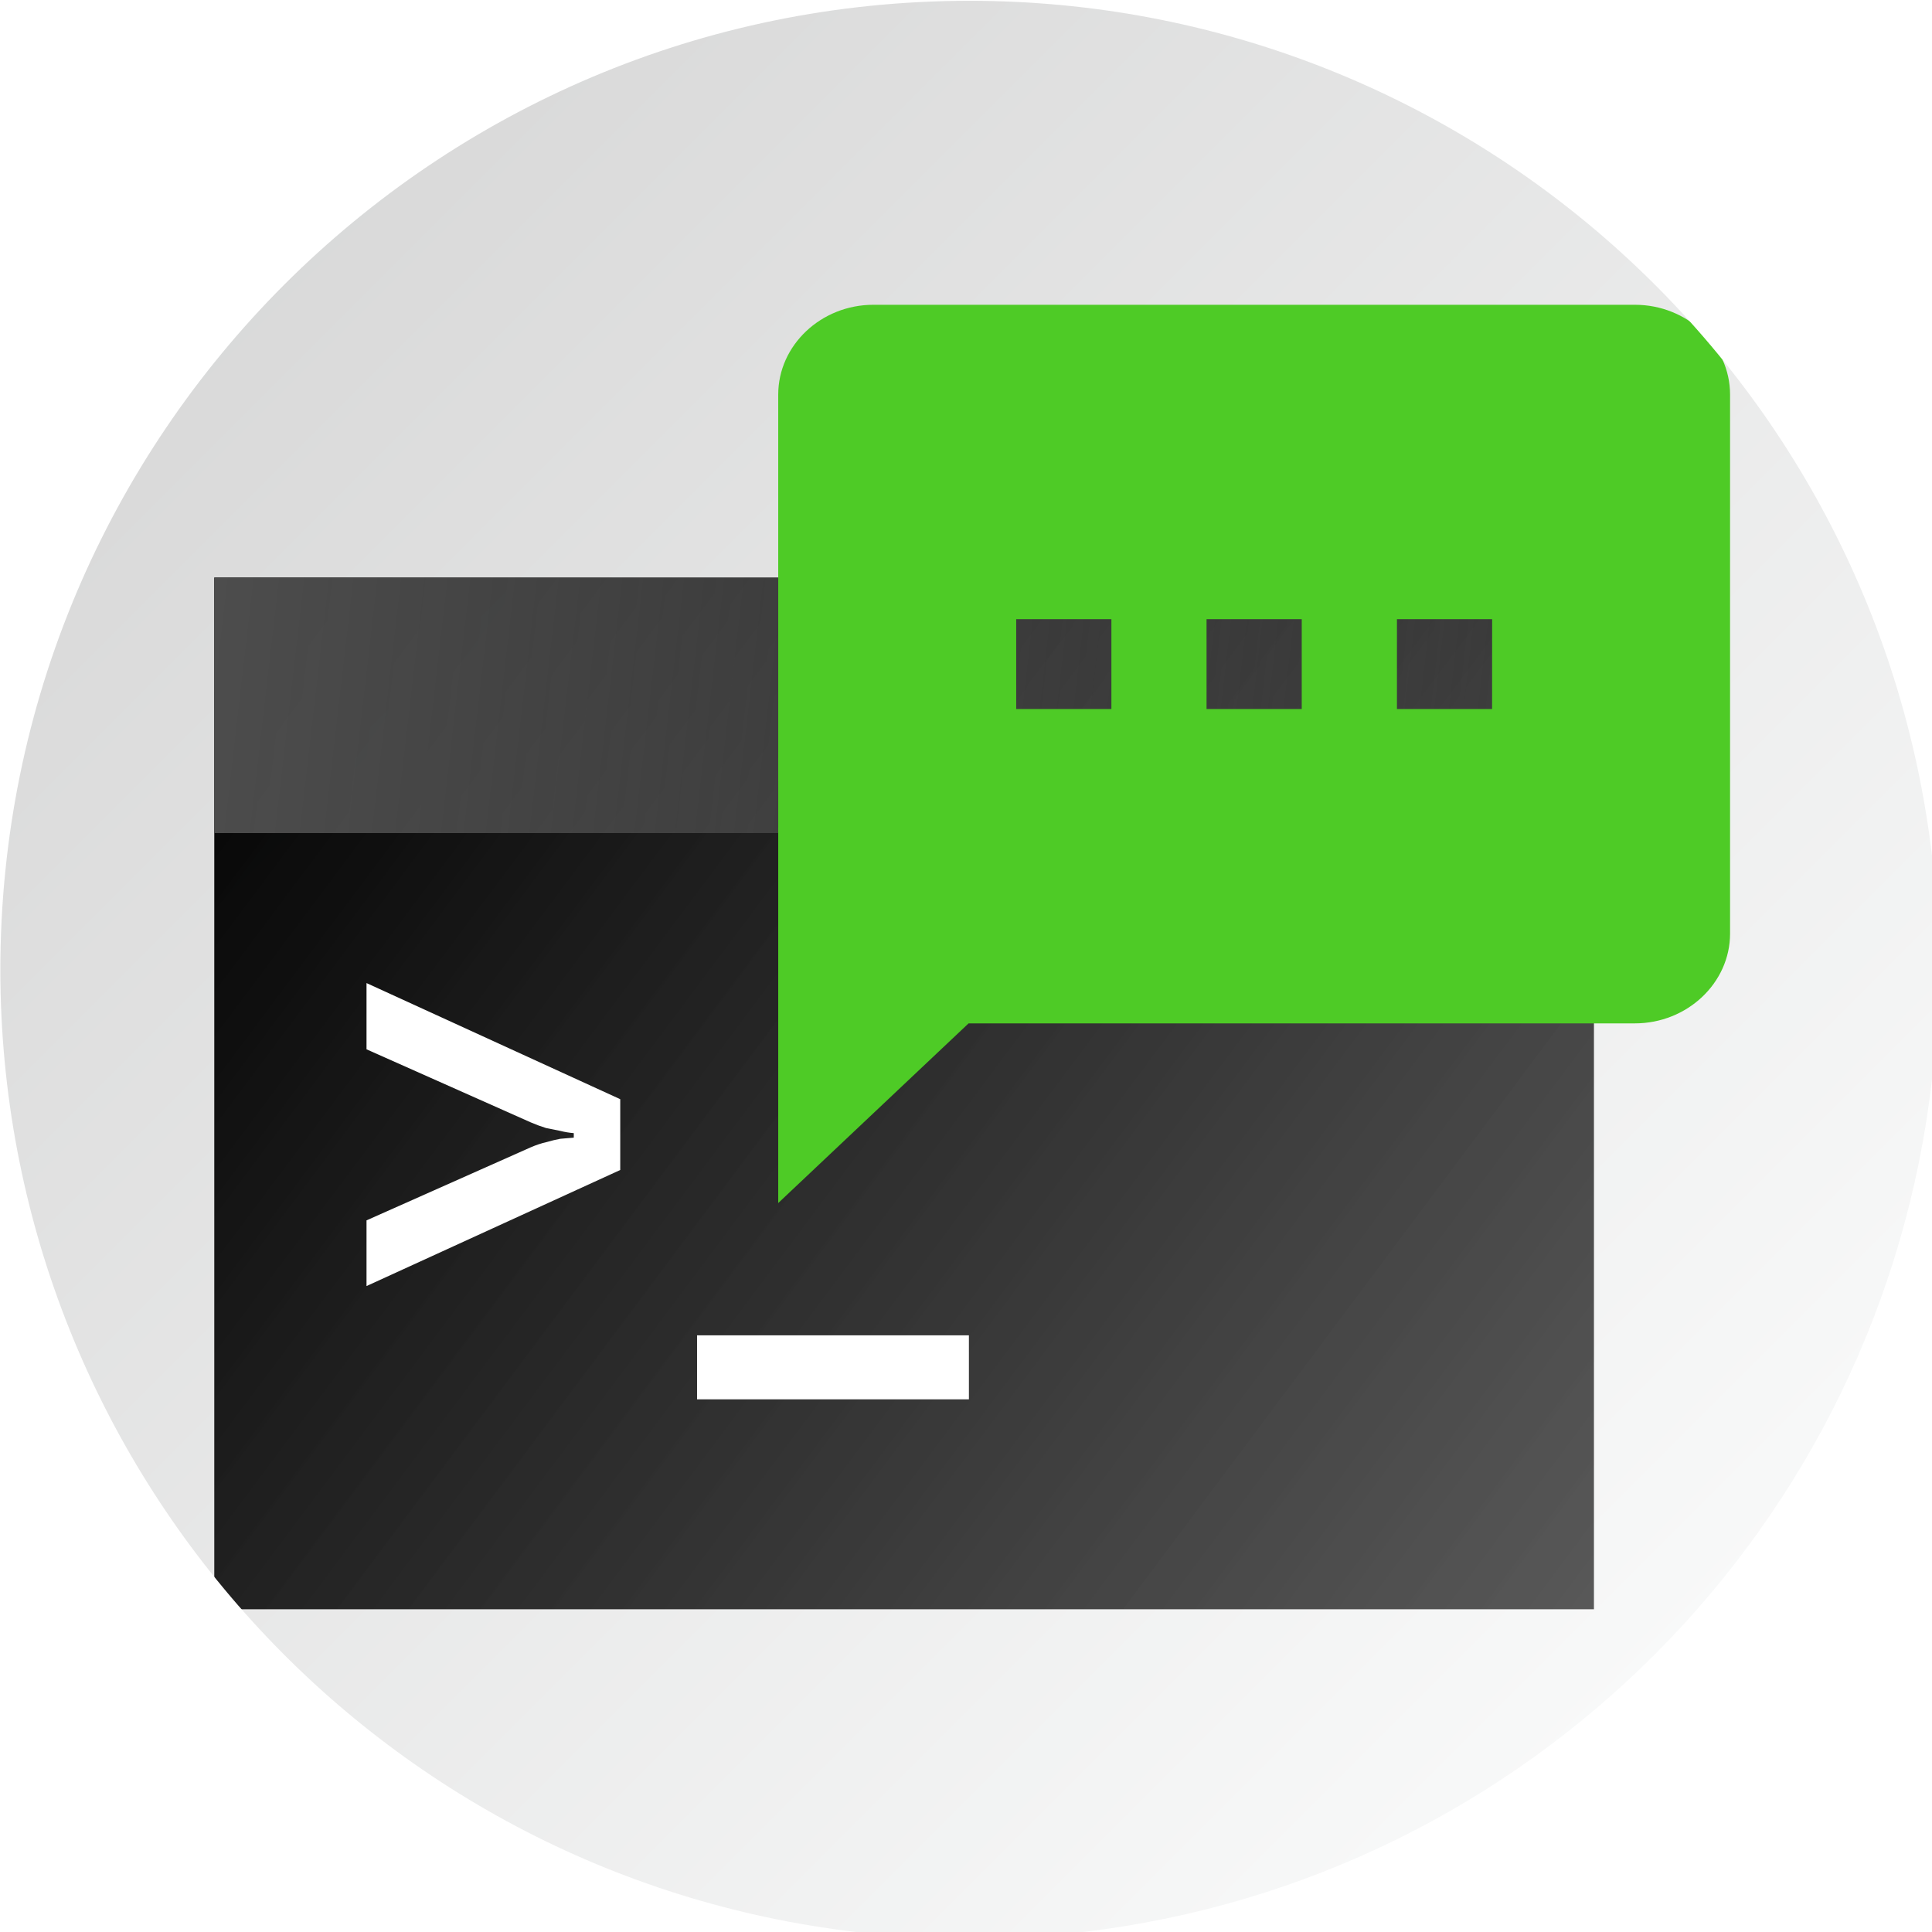
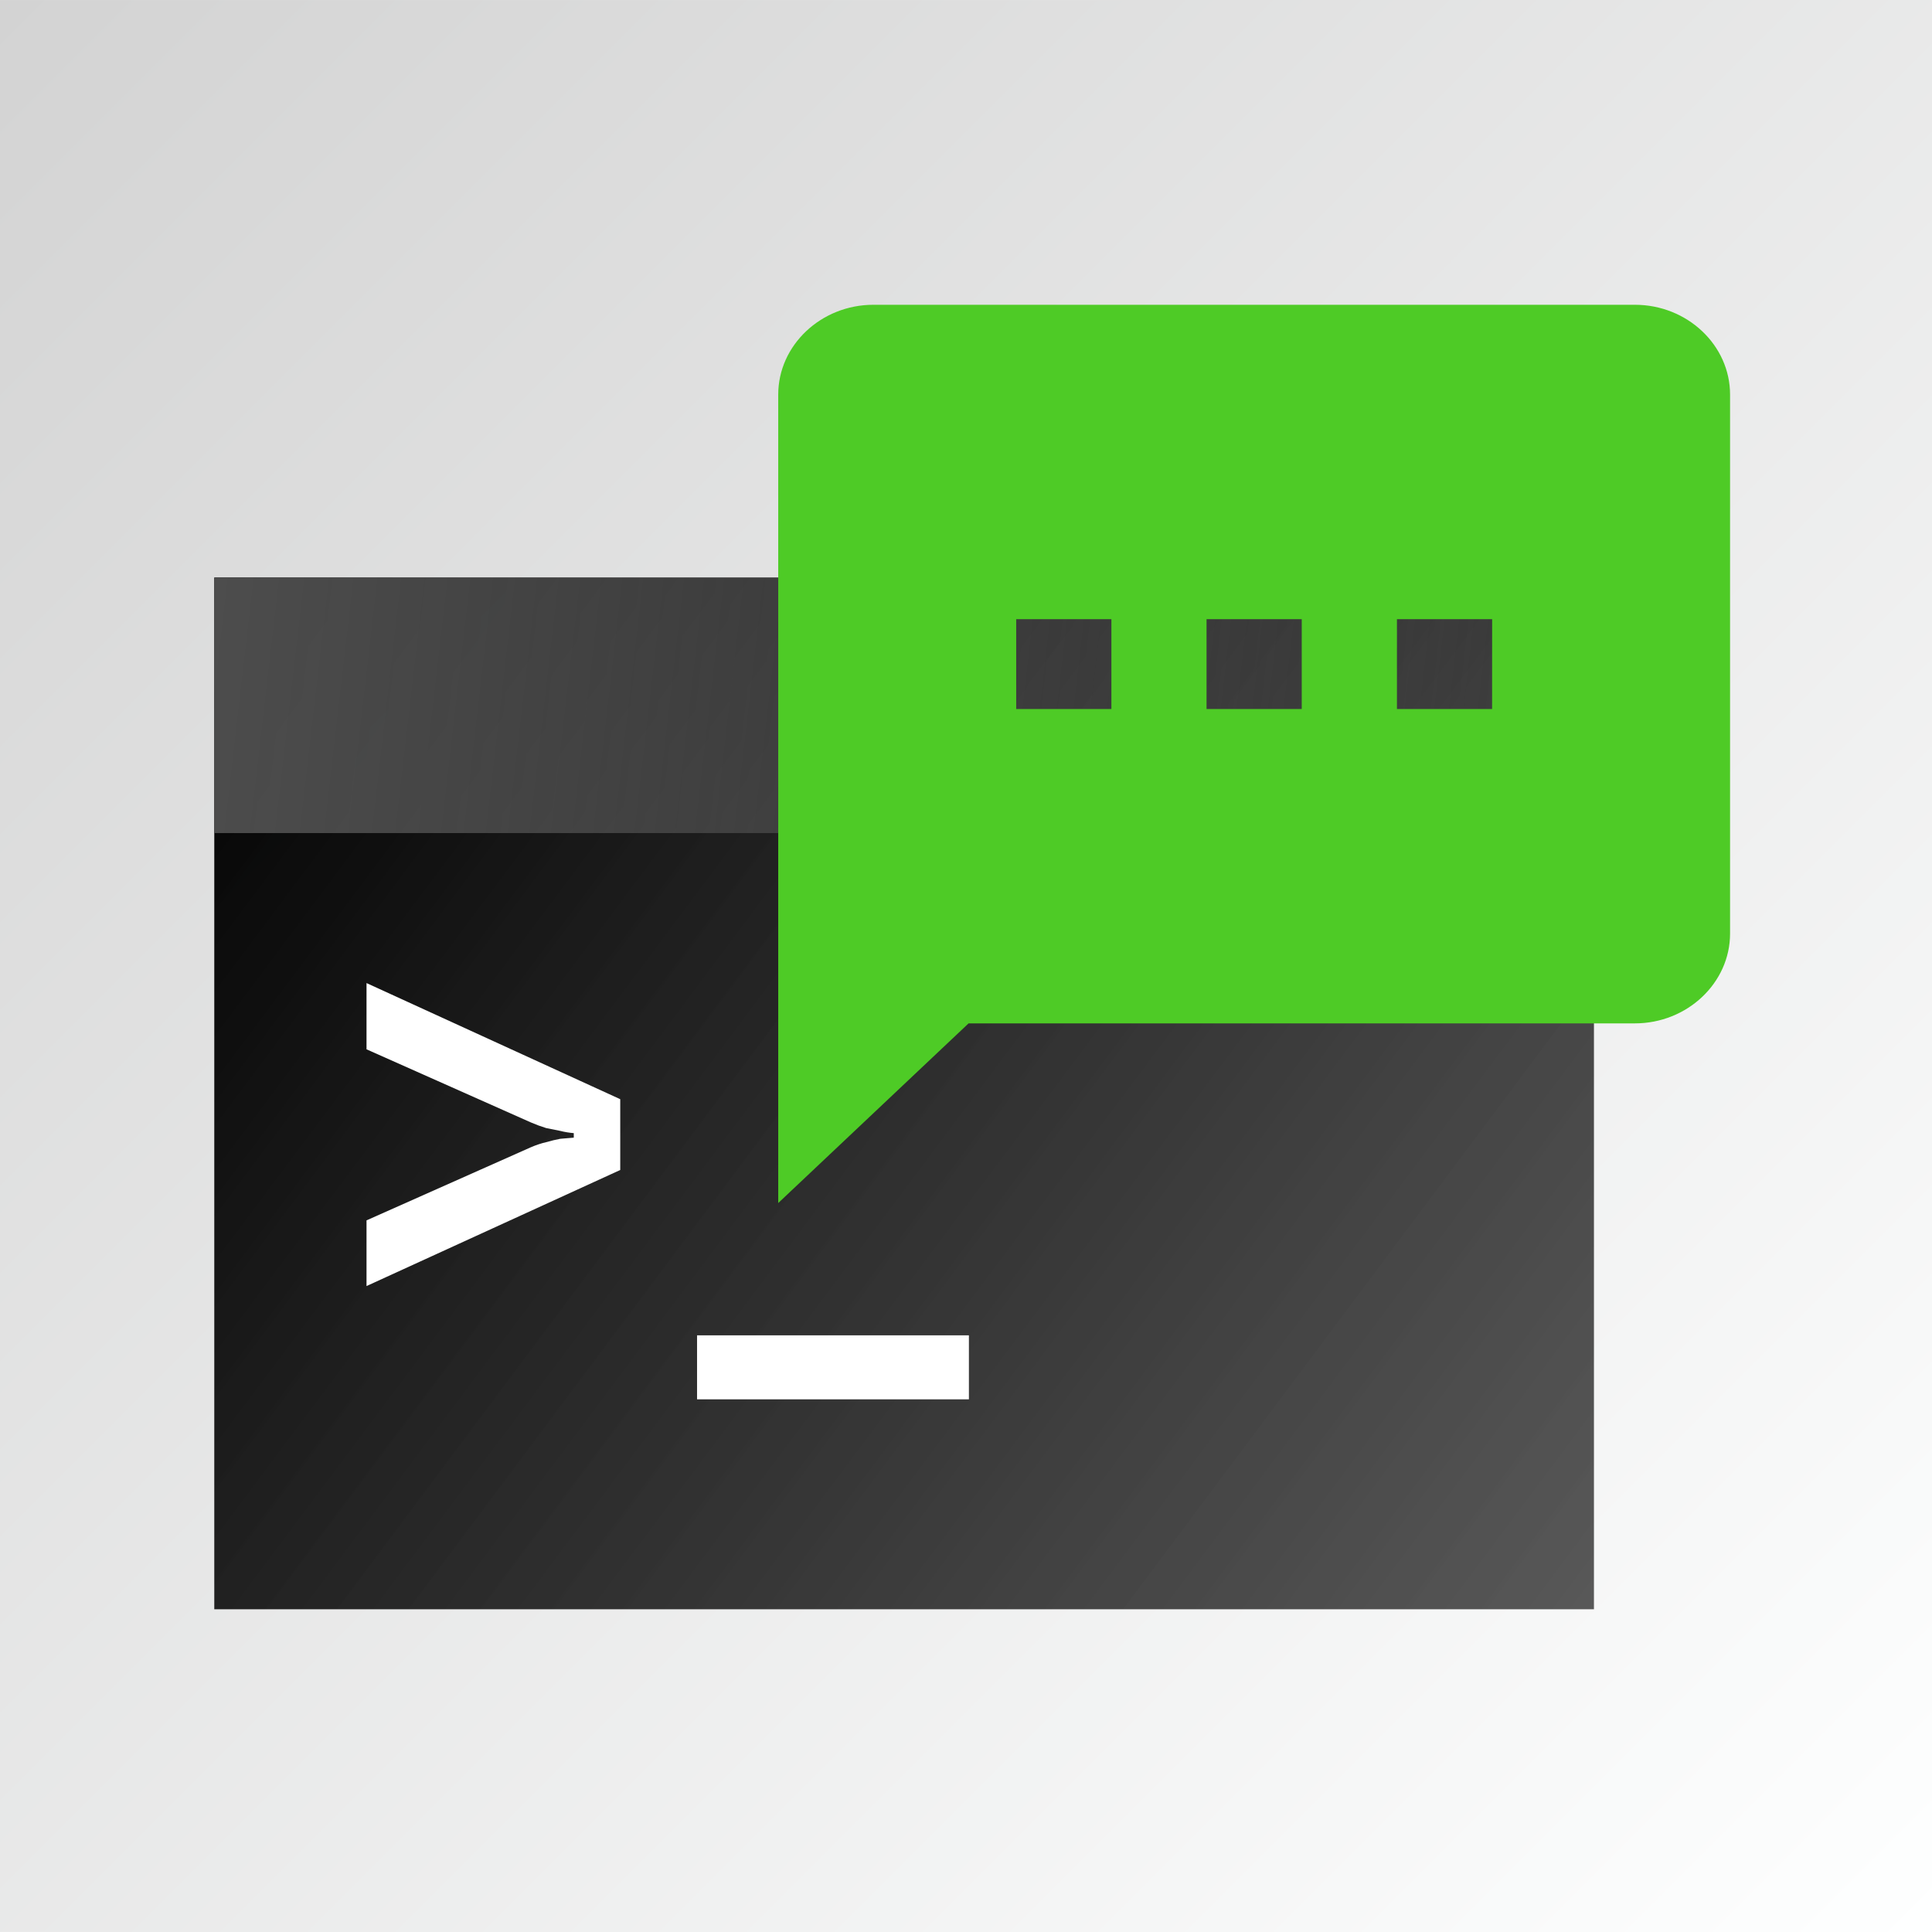
<svg xmlns="http://www.w3.org/2000/svg" xmlns:xlink="http://www.w3.org/1999/xlink" width="50.271mm" height="50.271mm" viewBox="0 0 50.271 50.271" version="1.1" id="svg8">
  <defs id="defs2">
    <linearGradient id="linearGradient13319">
      <stop style="stop-color:#d3d3d3;stop-opacity:1" offset="0" id="stop13315" />
      <stop style="stop-color:#feffff;stop-opacity:1" offset="1" id="stop13317" />
    </linearGradient>
    <linearGradient id="linearGradient873">
      <stop style="stop-color:#4d4d4d;stop-opacity:1;" offset="0" id="stop869" />
      <stop style="stop-color:#656565;stop-opacity:0" offset="1" id="stop871" />
    </linearGradient>
    <linearGradient id="linearGradient843">
      <stop style="stop-color:#000000;stop-opacity:1;" offset="0" id="stop839" />
      <stop style="stop-color:#434343;stop-opacity:0.882" offset="1" id="stop841" />
    </linearGradient>
    <linearGradient xlink:href="#linearGradient843" id="linearGradient845" x1="59.672" y1="101.946" x2="87.225" y2="122.55" gradientUnits="userSpaceOnUse" gradientTransform="matrix(1.302925,0,0,1.302925,-21.02515,-36.28416)" />
    <linearGradient xlink:href="#linearGradient873" id="linearGradient875" x1="59.672" y1="101.946" x2="87.091" y2="105.099" gradientUnits="userSpaceOnUse" gradientTransform="matrix(1.310439,0,0,1.302925,-21.47351,-36.28416)" />
    <linearGradient xlink:href="#linearGradient13319" id="linearGradient13321" x1="51.147" y1="81.516" x2="101.418" y2="131.786" gradientUnits="userSpaceOnUse" />
  </defs>
  <g id="layer2" style="display:inline">
    <path style="opacity:1;fill:url(#linearGradient13321);fill-opacity:1;stroke-width:0.265" d="M 51.147,81.516 H 101.418 V 131.786 H 51.147 Z" id="rect283" transform="translate(-51.14733,-81.51558)" />
  </g>
  <g id="layer1" transform="translate(-51.14733,-81.51558)" style="display:inline">
    <rect style="fill:url(#linearGradient845);fill-opacity:1;stroke:none;stroke-width:0.163;stroke-opacity:1" id="rect283-1" width="35.899" height="26.845" x="56.723" y="96.544" />
    <g aria-label="&gt;_" style="font-style:normal;font-weight:normal;font-size:8.483px;line-height:1.25;font-family:sans-serif;letter-spacing:0px;word-spacing:0px;fill:#000000;fill-opacity:1;stroke:none;stroke-width:0.212" id="text320" transform="matrix(1.302925,0,0,1.302925,-20.8398,-37.16335)">
      <path d="m 62.57,116.77 v -1.312 l 3.28,-1.459 q 0.158,-0.068 0.305,-0.102 0.158,-0.045 0.283,-0.068 0.136,-0.011 0.271,-0.023 v -0.09 q -0.136,-0.011 -0.271,-0.045 -0.124,-0.023 -0.283,-0.057 -0.147,-0.045 -0.305,-0.113 l -3.28,-1.459 v -1.323 l 5.067,2.319 v 1.414 z" style="font-style:normal;font-variant:normal;font-weight:bold;font-stretch:normal;font-size:11.31px;font-family:'JetBrains Mono';-inkscape-font-specification:'JetBrains Mono, Bold';font-variant-ligatures:normal;font-variant-caps:normal;font-variant-numeric:normal;font-feature-settings:normal;text-align:start;writing-mode:lr-tb;text-anchor:start;fill:#ffffff;stroke-width:0.212" id="path1011" />
      <path d="m 69.171,117.754 h 5.429 v 1.278 H 69.171 Z" style="font-style:normal;font-variant:normal;font-weight:bold;font-stretch:normal;font-size:11.31px;font-family:'JetBrains Mono';-inkscape-font-specification:'JetBrains Mono, Bold';font-variant-ligatures:normal;font-variant-caps:normal;font-variant-numeric:normal;font-feature-settings:normal;text-align:start;writing-mode:lr-tb;text-anchor:start;fill:#ffffff;stroke-width:0.212" id="path1013" />
    </g>
    <rect style="fill:url(#linearGradient875);fill-opacity:1;stroke-width:0.082" id="rect283-1-9" width="36.106" height="6.648" x="56.723" y="96.544" />
    <path style="fill:#4ecb26;fill-opacity:1;stroke-width:1.203" d="M 93.688,89.446 H 73.874 c -1.362,0 -2.477,1.052 -2.477,2.337 v 21.036 l 4.953,-4.675 h 17.337 c 1.362,0 2.477,-1.052 2.477,-2.337 V 91.783 c 0,-1.286 -1.114,-2.337 -2.477,-2.337 z M 80.066,99.964 H 77.589 v -2.337 h 2.477 z m 4.953,0 h -2.477 v -2.337 h 2.477 z m 4.953,0 H 87.496 v -2.337 h 2.477 z" id="path403" />
  </g>
-   <g id="layer3">
+   <g id="layer3" style="display:none">
    <path id="path18850" style="display:inline;fill:#ffffff;fill-opacity:1;stroke-width:0.265" d="M 1e-6,-3e-6 V 50.271 H 22.272 A 25.22,25.22 0 0 1 0.009,25.242 25.22,25.22 0 0 1 25.229,0.021 25.22,25.22 0 0 1 50.271,22.262 V -3e-6 Z M 50.271,28.087 A 25.22,25.22 0 0 1 28.186,50.271 h 22.084 z" />
  </g>
</svg>
